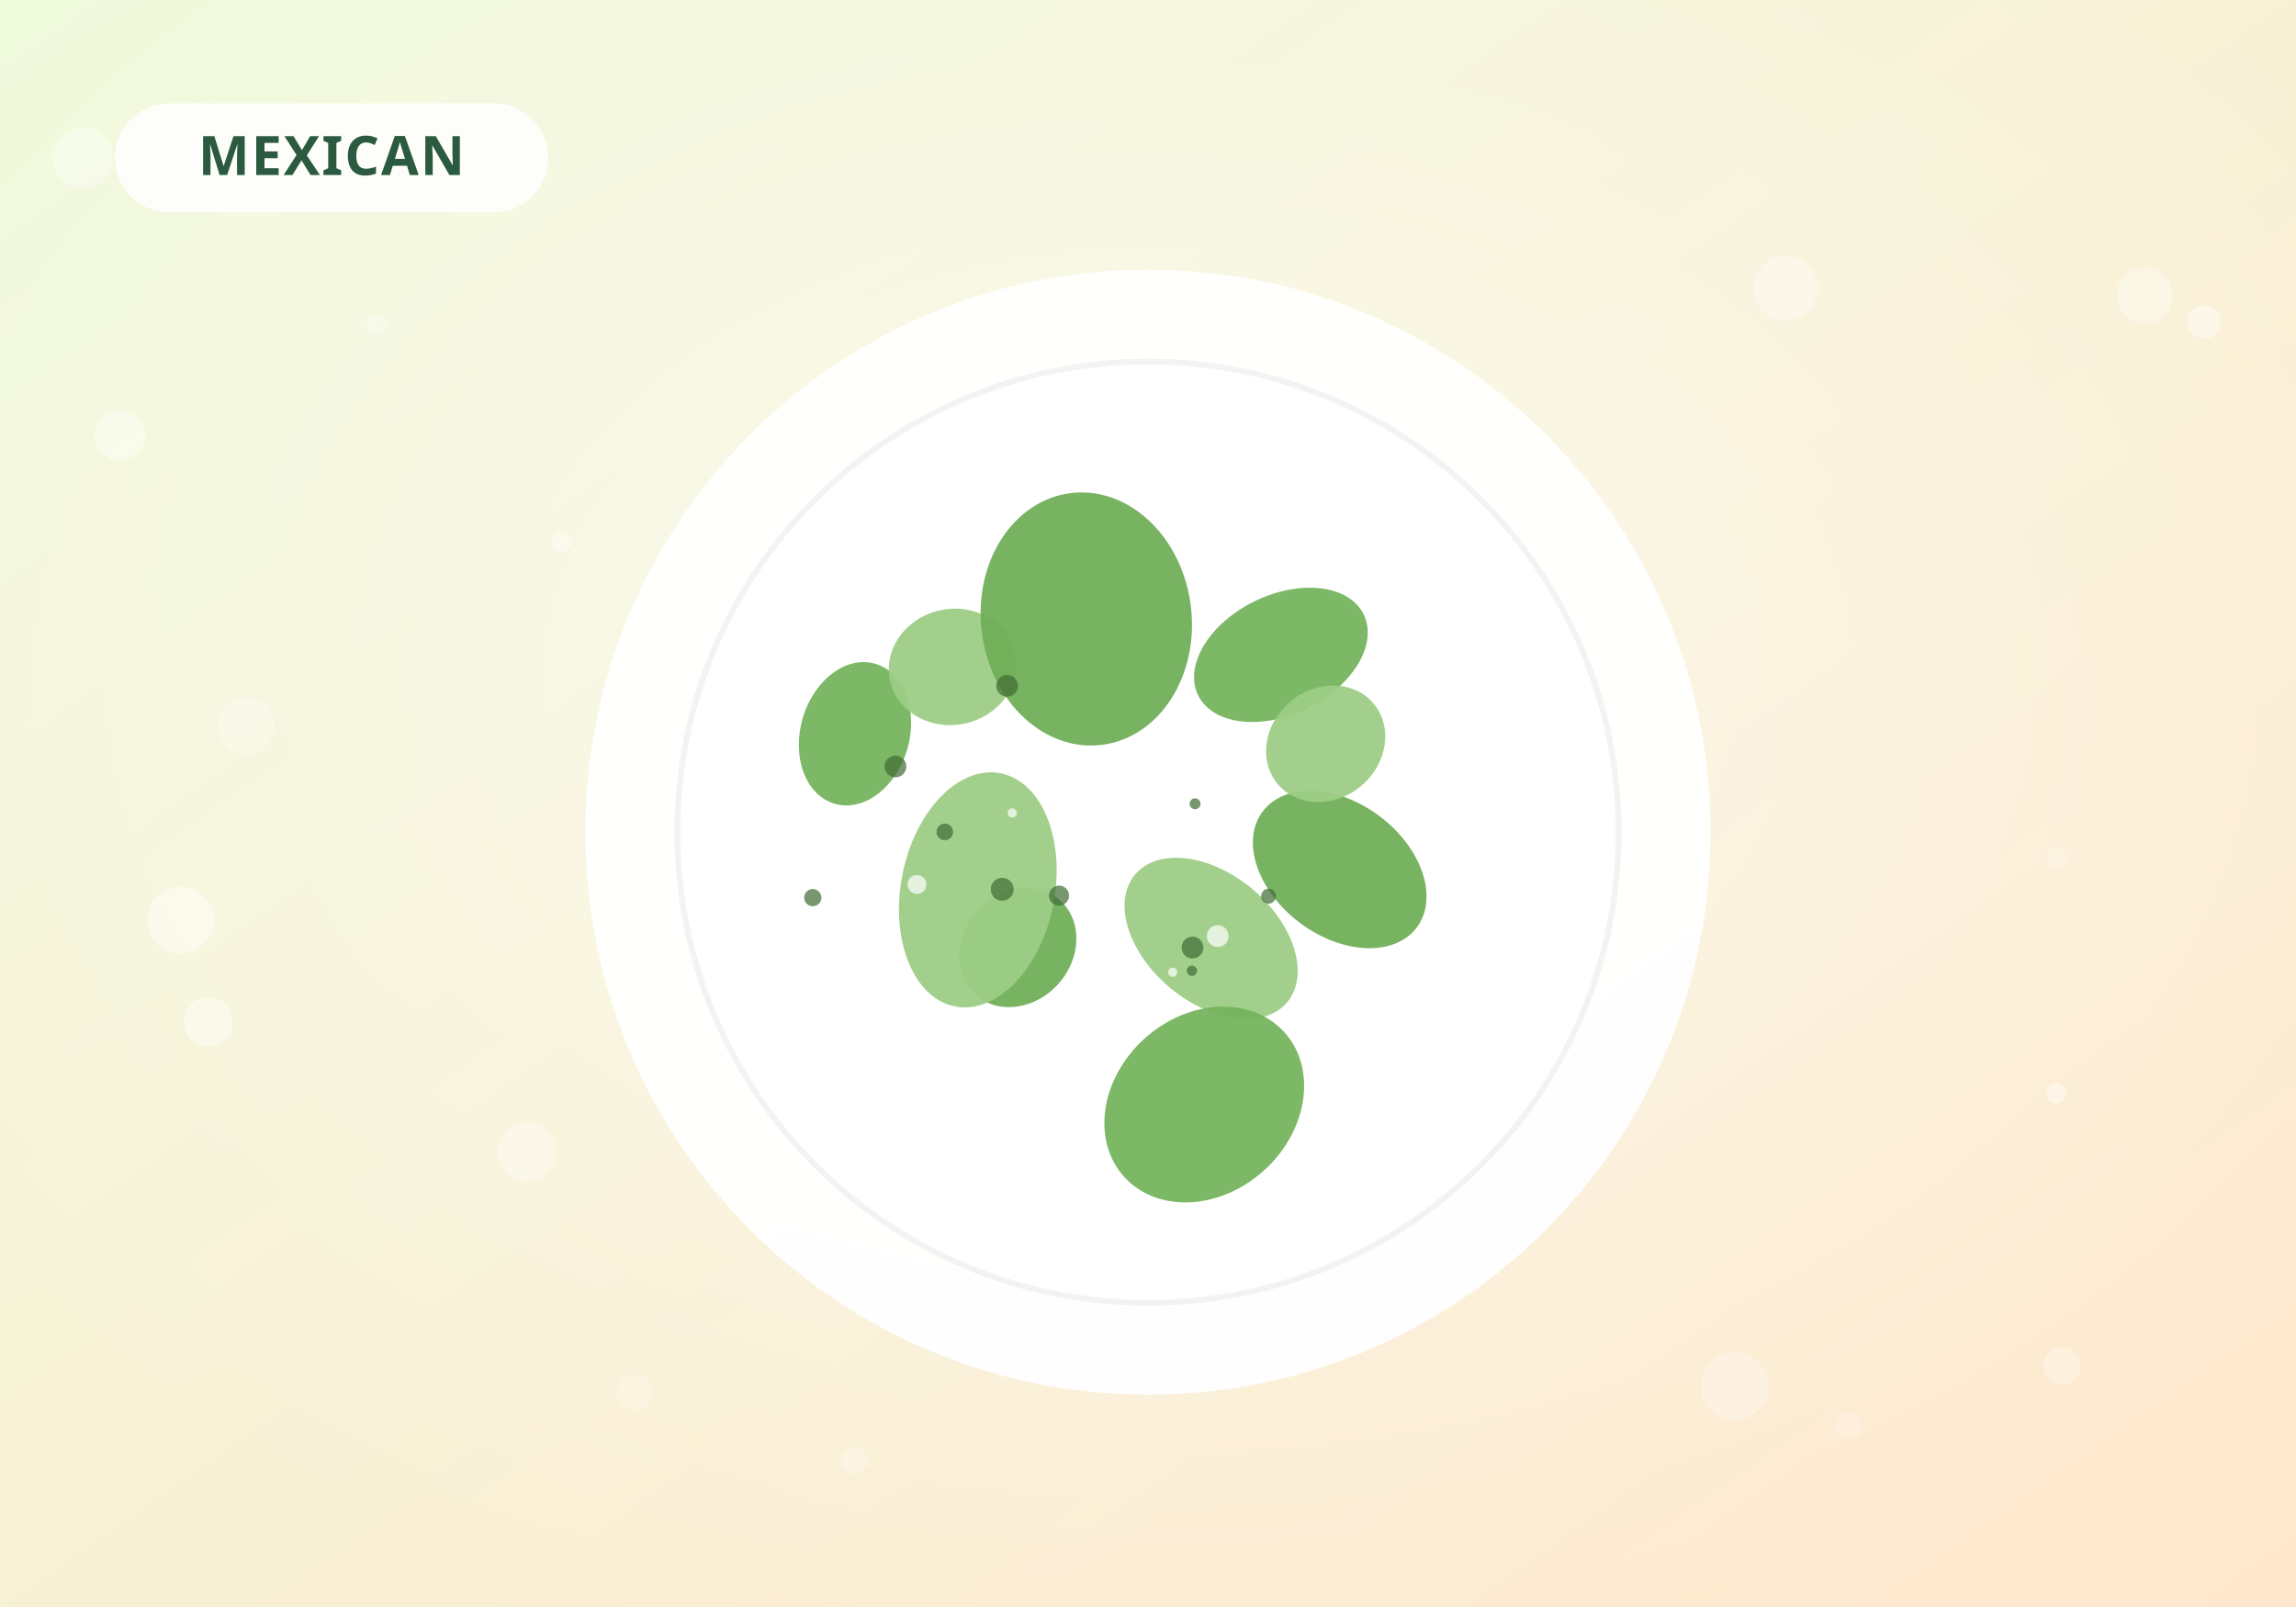
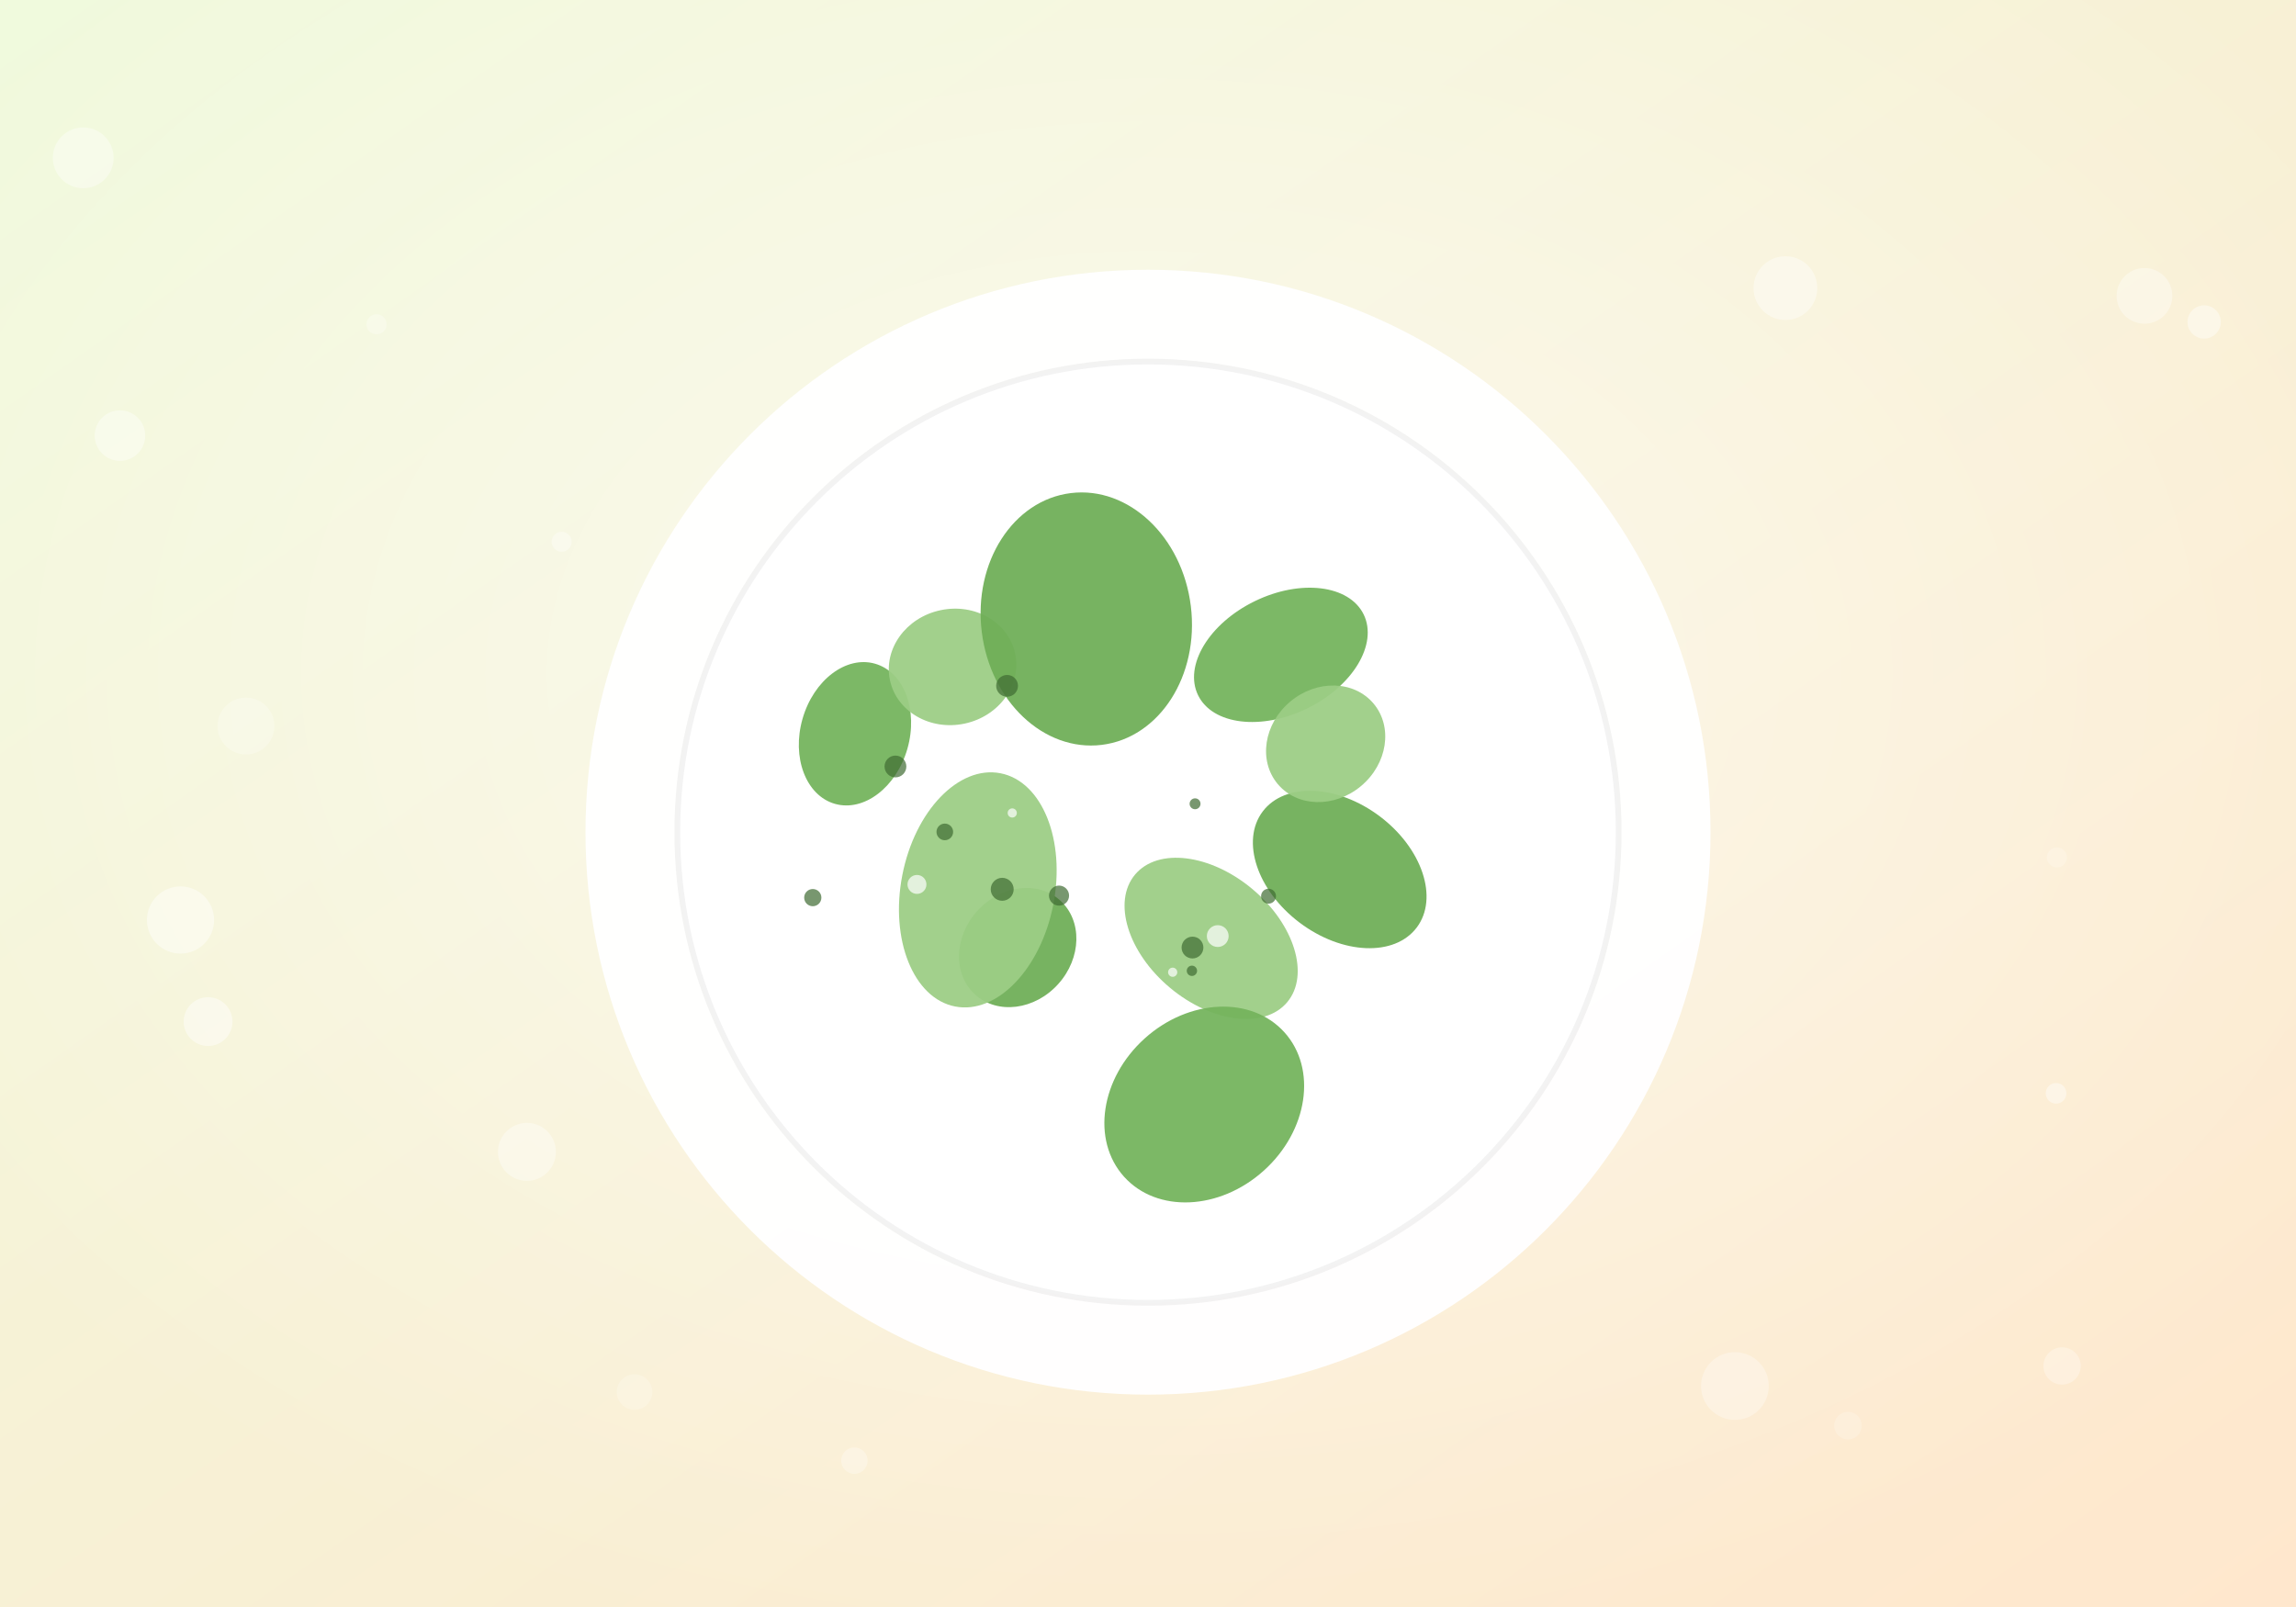
<svg xmlns="http://www.w3.org/2000/svg" viewBox="0 0 800 560" width="800" height="560" role="img" aria-label="Beans from the Pot">
  <defs>
    <linearGradient id="bg" x1="0" y1="0" x2="1" y2="1">
      <stop offset="0%" stop-color="#f0fadd" />
      <stop offset="100%" stop-color="#ffe7cd" />
    </linearGradient>
    <radialGradient id="glow" cx="50%" cy="42%" r="62%">
      <stop offset="0%" stop-color="#ffffff" stop-opacity="0.55" />
      <stop offset="100%" stop-color="#ffffff" stop-opacity="0" />
    </radialGradient>
  </defs>
  <rect width="800" height="560" fill="url(#bg)" />
  <rect width="800" height="560" fill="url(#glow)" />
  <circle cx="643.9" cy="496.8" r="4.8" fill="#ffffff" opacity="0.19" />
  <circle cx="297.7" cy="509.0" r="4.6" fill="#ffffff" opacity="0.28" />
  <circle cx="62.9" cy="320.6" r="11.7" fill="#ffffff" opacity="0.44" />
  <circle cx="195.7" cy="188.8" r="3.5" fill="#ffffff" opacity="0.32" />
  <circle cx="768.0" cy="112.2" r="5.8" fill="#ffffff" opacity="0.40" />
  <circle cx="221.1" cy="485.1" r="6.2" fill="#ffffff" opacity="0.19" />
  <circle cx="41.8" cy="151.8" r="8.8" fill="#ffffff" opacity="0.39" />
  <circle cx="72.5" cy="356.0" r="8.5" fill="#ffffff" opacity="0.44" />
  <circle cx="131.2" cy="113.0" r="3.5" fill="#ffffff" opacity="0.28" />
  <circle cx="183.6" cy="401.4" r="10.1" fill="#ffffff" opacity="0.35" />
  <circle cx="747.2" cy="103.1" r="9.7" fill="#ffffff" opacity="0.35" />
  <circle cx="716.4" cy="381.0" r="3.6" fill="#ffffff" opacity="0.41" />
  <circle cx="604.5" cy="483.0" r="11.8" fill="#ffffff" opacity="0.30" />
  <circle cx="29.0" cy="55.0" r="10.6" fill="#ffffff" opacity="0.35" />
  <circle cx="622.1" cy="100.4" r="11.1" fill="#ffffff" opacity="0.39" />
  <circle cx="85.7" cy="253.0" r="9.9" fill="#ffffff" opacity="0.24" />
  <circle cx="718.5" cy="476.0" r="6.5" fill="#ffffff" opacity="0.29" />
  <circle cx="716.7" cy="298.8" r="3.5" fill="#ffffff" opacity="0.19" />
  <circle cx="400" cy="290" r="196" fill="#ffffff" opacity="0.96" />
  <circle cx="400" cy="290" r="164" fill="#ffffff" />
  <circle cx="400" cy="290" r="164" fill="none" stroke="#000000" stroke-opacity="0.05" stroke-width="2" />
  <ellipse cx="466.8" cy="303.0" rx="33.6" ry="23.2" fill="#6fae57" opacity="0.94" transform="rotate(37 466.8 303.0)" />
  <ellipse cx="422.0" cy="327.0" rx="34.6" ry="22.4" fill="#9ccd85" opacity="0.94" transform="rotate(40 422.0 327.0)" />
  <ellipse cx="419.6" cy="384.9" rx="37.6" ry="31.0" fill="#74b45c" opacity="0.94" transform="rotate(138 419.6 384.9)" />
  <ellipse cx="354.6" cy="330.2" rx="22.1" ry="19.0" fill="#6fae57" opacity="0.94" transform="rotate(132 354.6 330.2)" />
  <ellipse cx="340.7" cy="310.1" rx="41.4" ry="26.8" fill="#9ccd85" opacity="0.94" transform="rotate(101 340.7 310.1)" />
  <ellipse cx="297.9" cy="255.7" rx="25.4" ry="19.0" fill="#74b45c" opacity="0.94" transform="rotate(106 297.9 255.7)" />
  <ellipse cx="331.9" cy="232.4" rx="22.3" ry="20.2" fill="#9ccd85" opacity="0.94" transform="rotate(168 331.9 232.4)" />
  <ellipse cx="378.5" cy="215.7" rx="44.2" ry="36.7" fill="#6fae57" opacity="0.94" transform="rotate(83 378.5 215.7)" />
  <ellipse cx="446.3" cy="228.2" rx="32.1" ry="20.8" fill="#74b45c" opacity="0.94" transform="rotate(154 446.3 228.2)" />
  <ellipse cx="461.9" cy="259.2" rx="21.8" ry="19.2" fill="#9ccd85" opacity="0.94" transform="rotate(140 461.9 259.2)" />
  <circle cx="416.4" cy="280.1" r="1.9" fill="#3f6b32" opacity="0.7" />
  <circle cx="350.9" cy="239.0" r="3.8" fill="#3f6b32" opacity="0.7" />
  <circle cx="442.0" cy="312.3" r="2.6" fill="#3f6b32" opacity="0.7" />
  <circle cx="349.2" cy="309.9" r="4.0" fill="#3f6b32" opacity="0.7" />
  <circle cx="415.5" cy="330.2" r="3.8" fill="#3f6b32" opacity="0.7" />
  <circle cx="312.0" cy="267.1" r="3.8" fill="#3f6b32" opacity="0.7" />
  <circle cx="415.3" cy="338.3" r="1.8" fill="#3f6b32" opacity="0.7" />
  <circle cx="380.4" cy="317.4" r="3.6" fill="#ffffff" opacity="0.7" />
  <circle cx="352.7" cy="283.3" r="1.6" fill="#ffffff" opacity="0.7" />
  <circle cx="424.3" cy="326.2" r="3.8" fill="#ffffff" opacity="0.7" />
  <circle cx="329.2" cy="289.9" r="2.9" fill="#3f6b32" opacity="0.7" />
  <circle cx="283.2" cy="312.8" r="3.0" fill="#3f6b32" opacity="0.7" />
  <circle cx="369.0" cy="312.1" r="3.5" fill="#3f6b32" opacity="0.7" />
  <circle cx="319.5" cy="308.2" r="3.3" fill="#ffffff" opacity="0.7" />
  <circle cx="408.6" cy="338.8" r="1.6" fill="#ffffff" opacity="0.7" />
  <circle cx="400.4" cy="297.8" r="2.2" fill="#ffffff" opacity="0.7" />
-   <g>
-     <rect x="40" y="36" rx="19" ry="19" width="151" height="38" fill="#ffffff" opacity="0.82" />
-     <text x="115.5" y="61" text-anchor="middle" font-family="Segoe UI, system-ui, sans-serif" font-size="19" font-weight="700" fill="#2b5a41" letter-spacing="0.6">MEXICAN</text>
-   </g>
</svg>
